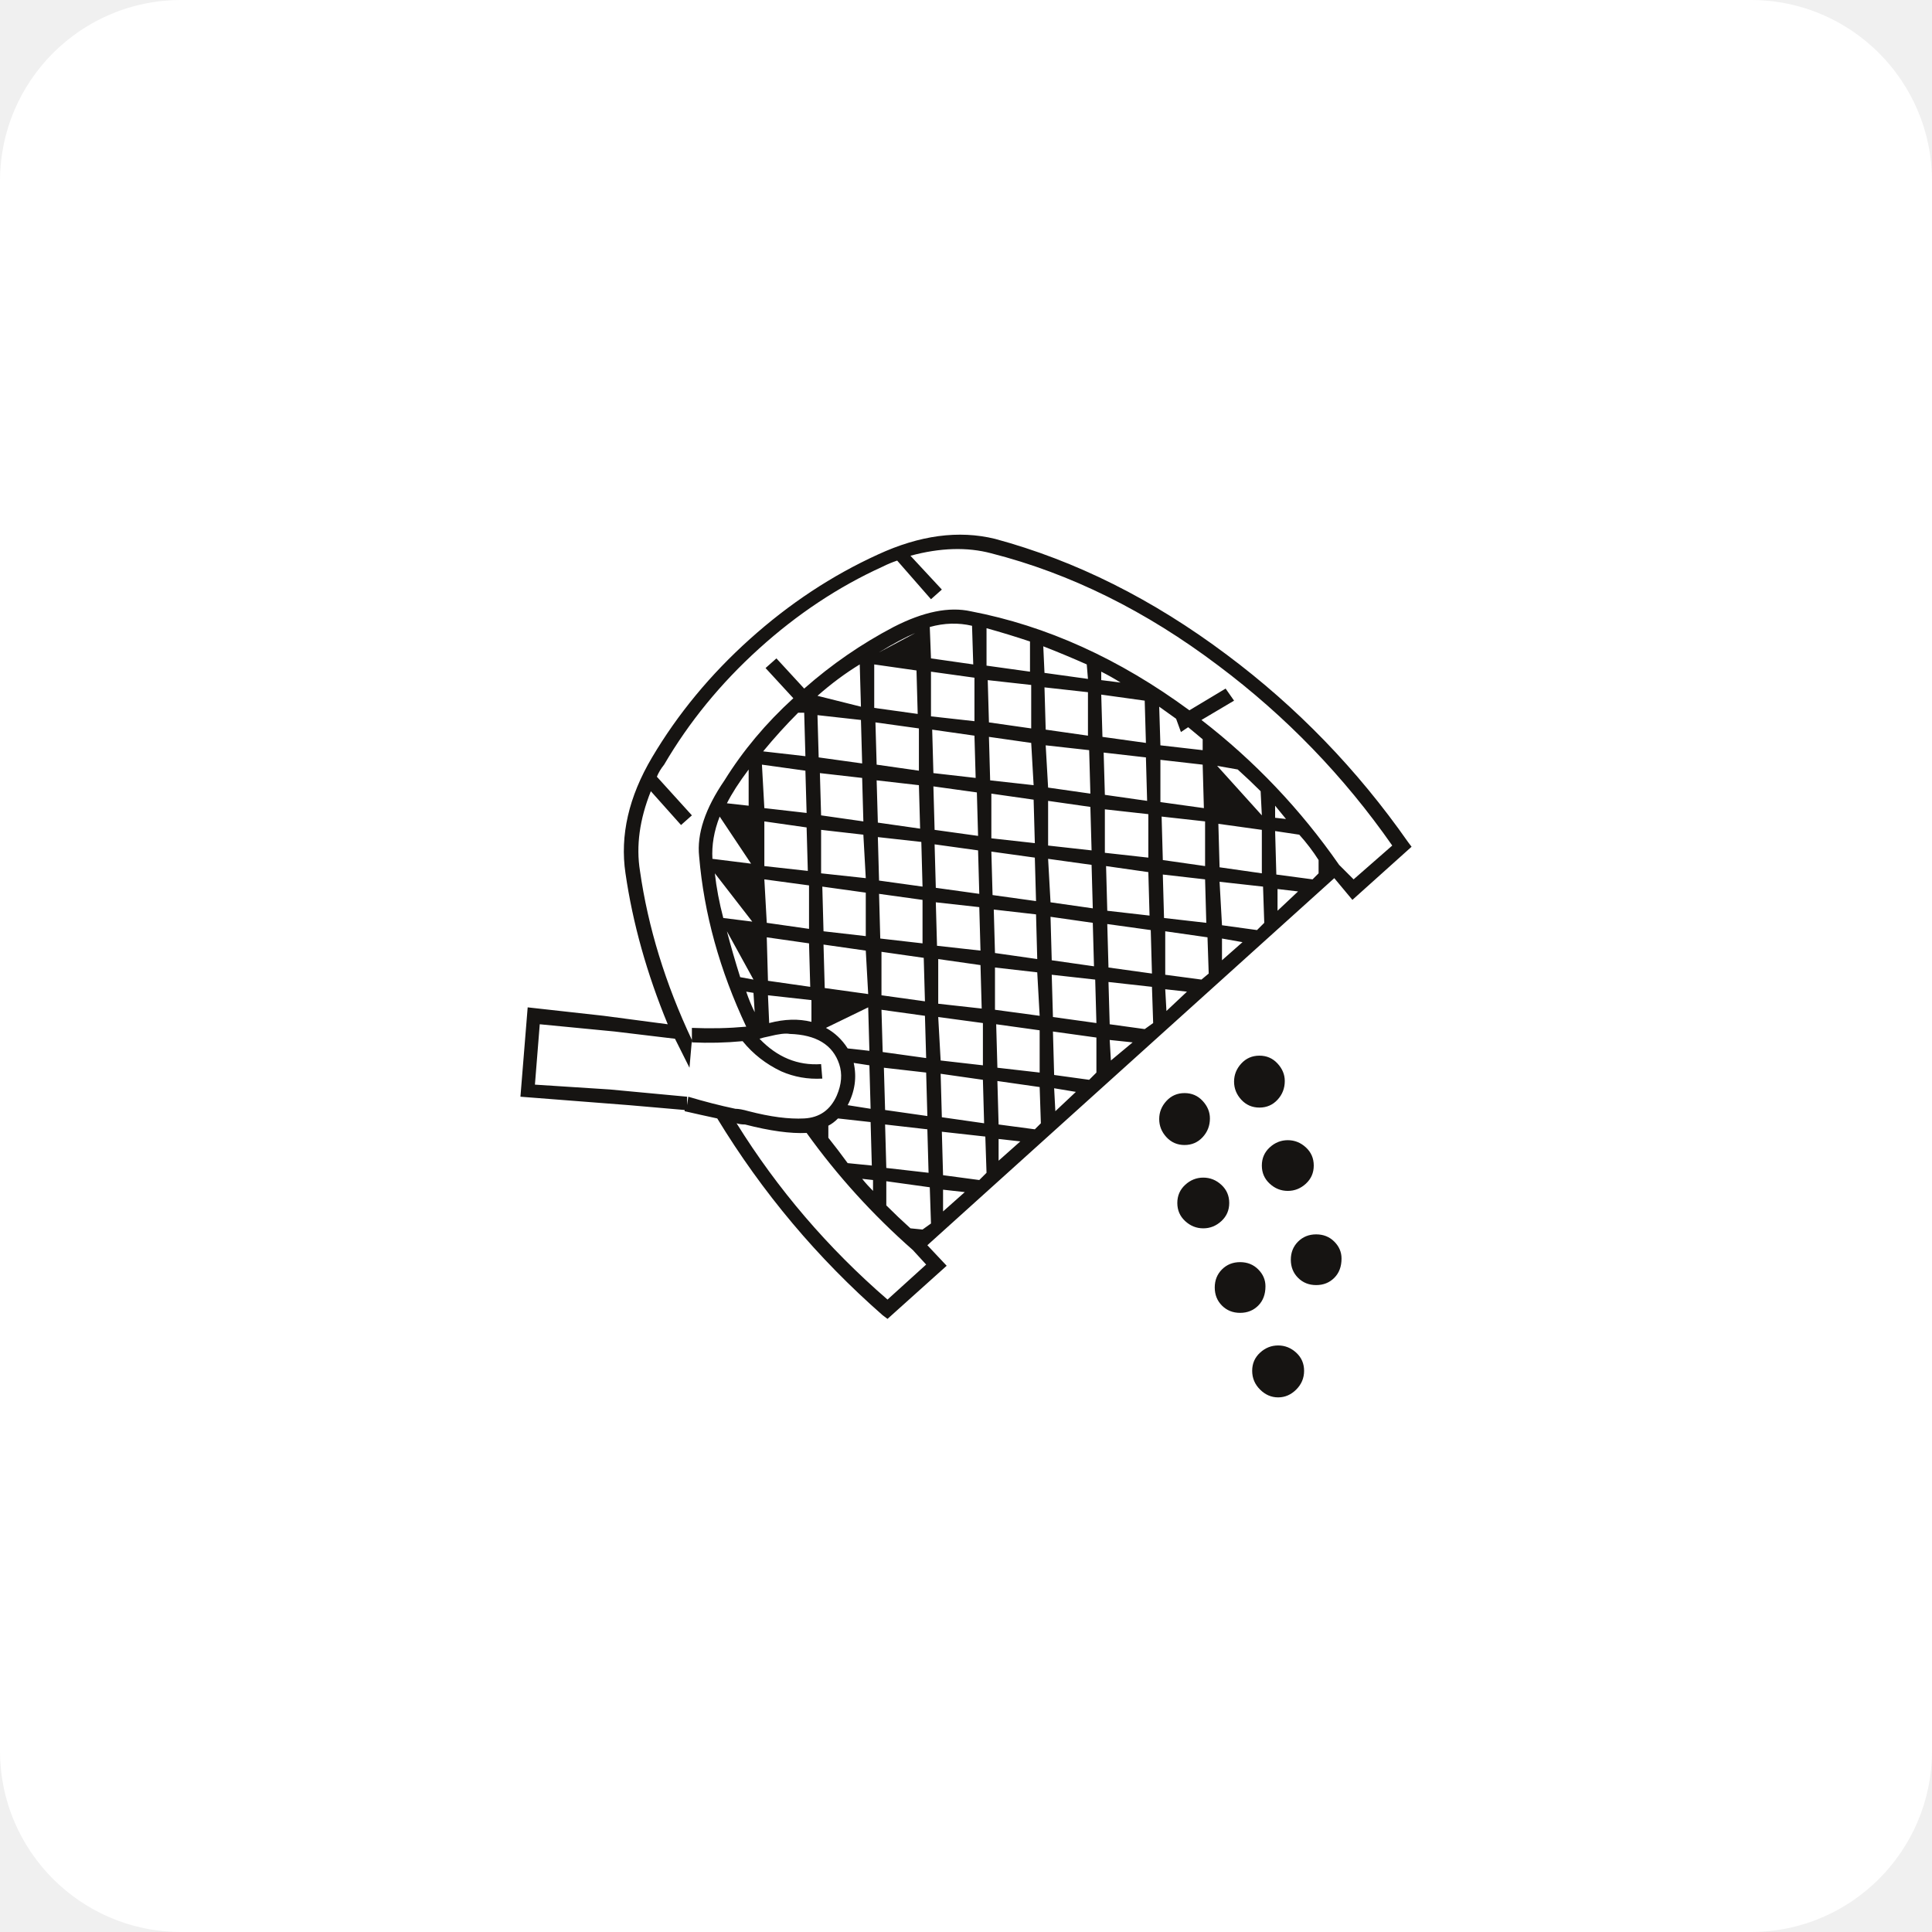
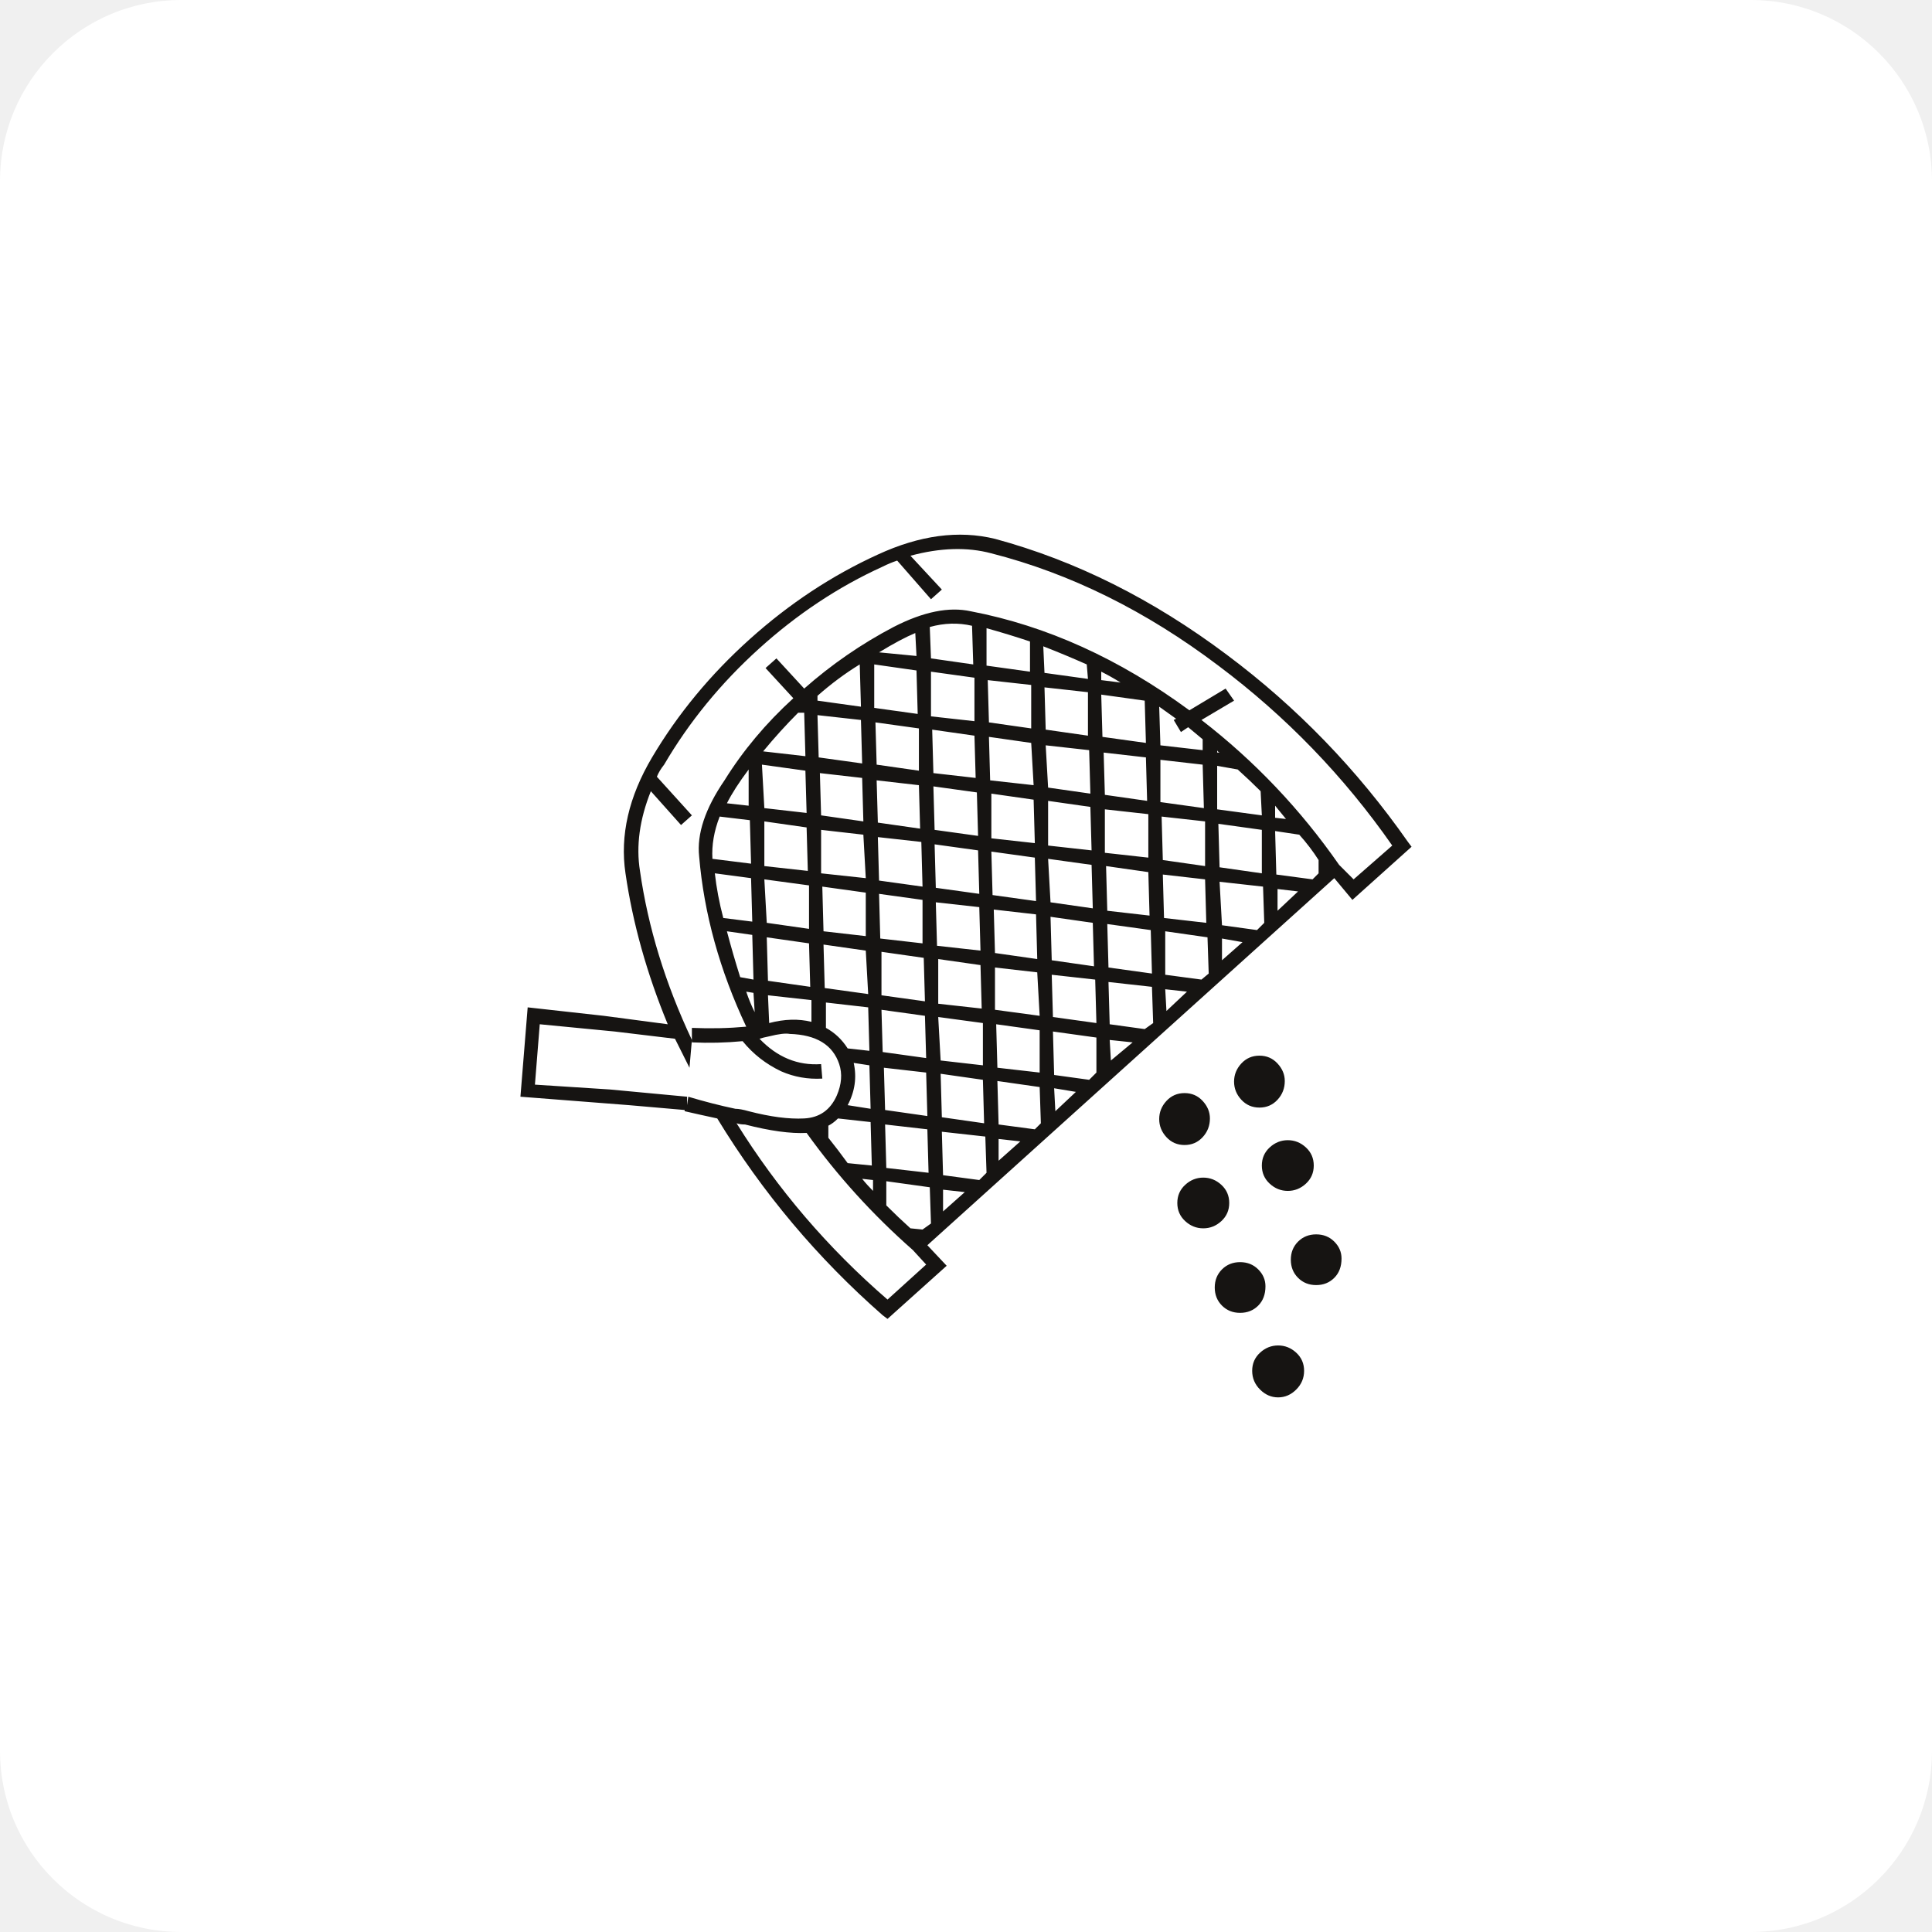
<svg xmlns="http://www.w3.org/2000/svg" width="64" height="64" viewBox="0 0 64 64" role="img" aria-label="U+1EB95">
  <rect width="64" height="64" rx="6" fill="#ffffff" />
  <g fill="#161412">
-     <path transform="translate(16.00 46.97) scale(0.04 -0.04)" d="M153 326Q127 389 118 451Q111 498 140 547Q172 601 221.0 645.0Q270 689 327 715Q379 739 424 728Q524 701 616 632Q703 567 766 477L769 473L720 429L705 447L368 143L384 126L335 82L331 85Q250 156 194 248Q180 251 167 254V255L121 259L31 266L37 340L100 333ZM173 323Q196 322 218 324Q185 394 179 465Q176 493 200 528Q223 565 257 596L234 621L243 629L266 604Q300 634 340 655Q377 674 404 668Q498 650 585 586L615 604L622 594L595 578Q661 527 709 458L721 446L753 474Q693 560 609 623Q519 691 421 716Q391 724 354 714L380 686L371 678Q371 678 371 678L343 710Q337 708 331 705Q276 680 228.5 637.0Q181 594 150 541Q146 536 144 531L173 499L164 491L139 519Q125 484 130 453Q140 383 173 313L171 290Q165 302 159 314L109 320L47 326L43 276L105 272L169 266V259L170 266Q190 260 209 256Q213 256 220 254Q247 247 266.0 248.0Q285 249 293 267Q299 281 295 293Q287 317 254 318Q249 319 237 316Q232 315 229 314Q251 291 280 293L281 281Q263 280 247 287Q228 296 215 312Q194 310 173 311ZM210 244Q261 162 335 98L367 127L356 139Q306 183 268 236Q248 235 217 243Q213 243 210 244ZM602 248Q602 239 596.0 232.5Q590 226 581.0 226.0Q572 226 566.0 232.5Q560 239 560.0 247.5Q560 256 566.0 262.5Q572 269 581.0 269.0Q590 269 596.0 262.5Q602 256 602 248ZM648 109Q648 99 642.0 93.0Q636 87 627.0 87.0Q618 87 612.0 93.0Q606 99 606.0 108.0Q606 117 612.0 123.0Q618 129 627.0 129.0Q636 129 642.0 123.0Q648 117 648 109ZM664 279Q664 270 658.0 263.5Q652 257 643.0 257.0Q634 257 628.0 263.5Q622 270 622.0 278.5Q622 287 628.0 293.5Q634 300 643.0 300.0Q652 300 658.0 293.5Q664 287 664 279ZM688 209Q688 200 681.5 194.0Q675 188 666.5 188.0Q658 188 651.5 194.0Q645 200 645.0 209.0Q645 218 651.5 224.0Q658 230 666.5 230.0Q675 230 681.5 224.0Q688 218 688 209ZM711 132Q711 122 705.0 116.0Q699 110 690.0 110.0Q681 110 675.0 116.0Q669 122 669.0 131.0Q669 140 675.0 146.0Q681 152 690.0 152.0Q699 152 705.0 146.0Q711 140 711 132ZM618 178Q618 169 611.5 163.0Q605 157 596.5 157.0Q588 157 581.5 163.0Q575 169 575.0 178.0Q575 187 581.5 193.0Q588 199 596.5 199.0Q605 199 611.5 193.0Q618 187 618 178ZM680 39Q680 30 673.5 23.5Q667 17 658.5 17.0Q650 17 643.5 23.5Q637 30 637.0 39.0Q637 48 643.5 54.0Q650 60 658.5 60.0Q667 60 673.5 54.0Q680 48 680 39ZM461 333 459 369 424 373V338ZM548 594 512 599 513 564 549 559ZM553 404 517 409 518 373 554 368ZM457 464 421 469 422 433 458 428ZM421 517V480L457 476L456 512ZM458 417 423 421 424 385 459 380ZM330 338 331 303 367 298 366 333ZM377 332 379 296 414 292V327ZM551 500 515 504V468L551 464ZM551 452 516 457 517 420 552 416ZM610 456 645 451V487L609 492ZM549 547 514 551 515 516 550 511ZM454 571V607L418 611L419 576ZM564 414 599 410 598 446 563 450ZM503 506 468 511V474L504 470ZM501 565V601L465 605L466 570ZM373 523 374 487 410 482 409 518ZM419 564 420 528 456 524 454 559ZM563 462 598 457V494L562 498ZM325 576 326 541 361 536V571ZM413 339 412 375 377 380V343ZM374 475 375 439 411 434 410 470ZM504 458 468 463 470 427 505 422ZM368 239 333 243 334 207 369 203ZM328 445 364 440 363 477 327 481ZM326 528 327 493 362 488 361 524ZM280 499 315 494 314 530 279 534ZM364 393V429L328 434L329 397ZM507 363 471 367 472 332 508 327ZM280 451 317 447 315 483 280 487ZM426 290 461 286V321L425 326ZM359 619 324 624V588L360 583ZM319 351 317 387 282 392 283 356ZM277 582 278 547 314 542 313 578ZM372 570 373 534 408 530 407 565ZM407 577V613L371 618V581ZM233 457 269 453 268 489 233 494ZM332 290 333 255 368 250 367 286ZM412 387 411 423 375 427 376 391ZM561 510 597 505 596 541 561 545ZM236 362 271 357 270 393 235 398ZM235 410 270 405V441L233 446ZM466 557 468 522 503 517 502 553ZM379 285 380 249 415 244 414 280ZM505 410 470 415 471 379 506 374ZM233 505 268 501 267 536 231 541ZM366 345 365 381 330 386V350ZM282 403 317 399V435L281 440ZM462 244 461 274 426 279 427 243 457 239ZM554 357 518 361 519 326 548 322 555 327ZM565 367 595 363 601 368 600 398 565 403ZM612 408 641 404 647 410 646 440 610 444ZM508 286V315L472 320L473 284L502 280ZM417 203 416 233 380 237 381 201 411 197ZM644 519Q635 528 625 537L608 540L645 499ZM284 323Q295 317 302 306L320 304L319 340ZM692 462Q685 473 676 483L656 486L657 450L687 446L692 451ZM334 176Q344 166 354 157L364 156L371 161L370 191L334 196ZM286 232Q294 222 302 211L322 209L321 245L294 248Q290 244 286 242ZM405 656Q388 660 370 655L371 629L406 624ZM196 498Q189 480 190 463L222 459ZM453 643Q435 649 417 654V623L453 618ZM192 451Q194 433 199 414L223 411ZM312 624Q294 613 277 598L313 589ZM261 584Q246 569 232 552L267 548L266 584ZM574 579Q567 584 560 589L561 557L596 553V562Q590 567 584 572L578 568ZM237 327Q256 332 272 328V346L236 350ZM500 624Q482 632 464 639L465 617L501 612ZM202 403Q207 384 213 365L224 363ZM307 294Q311 276 302 259L321 256L320 292ZM358 650Q346 645 328 634ZM220 537Q208 521 202 509L220 507ZM612 379 629 394 612 397ZM675 436 658 438V420ZM538 311 519 313 520 296ZM491 270 473 273 474 254ZM566 337 583 353 565 355ZM445 229 427 231V213ZM399 187 381 189V171ZM528 609Q520 614 512 618V611ZM218 353Q221 344 225 336L224 352ZM665 496Q661 501 656 507V497ZM314 198Q318 193 323 188V197Z" />
+     <path transform="translate(16.00 46.97) scale(0.04 -0.04)" d="M153 326Q127 389 118 451Q111 498 140 547Q172 601 221.0 645.0Q270 689 327 715Q379 739 424 728Q524 701 616 632Q703 567 766 477L769 473L720 429L705 447L368 143L384 126L335 82L331 85Q250 156 194 248Q180 251 167 254V255L121 259L31 266L37 340L100 333ZM173 323Q196 322 218 324Q185 394 179 465Q176 493 200 528Q223 565 257 596L234 621L243 629L266 604Q300 634 340 655Q377 674 404 668Q498 650 585 586L615 604L622 594L595 578Q661 527 709 458L721 446L753 474Q693 560 609 623Q519 691 421 716Q391 724 354 714L380 686L371 678Q371 678 371 678L343 710Q337 708 331 705Q276 680 228.5 637.0Q181 594 150 541Q146 536 144 531L173 499L164 491L139 519Q125 484 130 453Q140 383 173 313L171 290Q165 302 159 314L109 320L47 326L43 276L105 272L169 266V259L170 266Q190 260 209 256Q213 256 220 254Q247 247 266.0 248.0Q285 249 293 267Q299 281 295 293Q287 317 254 318Q249 319 237 316Q232 315 229 314Q251 291 280 293L281 281Q263 280 247 287Q228 296 215 312Q194 310 173 311ZM210 244Q261 162 335 98L367 127L356 139Q306 183 268 236Q248 235 217 243Q213 243 210 244ZM602 248Q602 239 596.0 232.5Q590 226 581.0 226.0Q572 226 566.0 232.5Q560 239 560.0 247.5Q560 256 566.0 262.5Q572 269 581.0 269.0Q590 269 596.0 262.5Q602 256 602 248ZM648 109Q648 99 642.0 93.0Q636 87 627.0 87.0Q618 87 612.0 93.0Q606 99 606.0 108.0Q606 117 612.0 123.0Q618 129 627.0 129.0Q636 129 642.0 123.0Q648 117 648 109ZM664 279Q664 270 658.0 263.5Q652 257 643.0 257.0Q634 257 628.0 263.5Q622 270 622.0 278.5Q622 287 628.0 293.5Q634 300 643.0 300.0Q652 300 658.0 293.5Q664 287 664 279ZM688 209Q688 200 681.5 194.0Q675 188 666.5 188.0Q658 188 651.5 194.0Q645 200 645.0 209.0Q645 218 651.5 224.0Q658 230 666.5 230.0Q675 230 681.5 224.0Q688 218 688 209ZM711 132Q711 122 705.0 116.0Q699 110 690.0 110.0Q681 110 675.0 116.0Q669 122 669.0 131.0Q669 140 675.0 146.0Q681 152 690.0 152.0Q699 152 705.0 146.0Q711 140 711 132ZM618 178Q618 169 611.5 163.0Q605 157 596.5 157.0Q588 157 581.5 163.0Q575 169 575.0 178.0Q575 187 581.5 193.0Q588 199 596.5 199.0Q605 199 611.5 193.0Q618 187 618 178ZM680 39Q680 30 673.5 23.5Q667 17 658.5 17.0Q650 17 643.5 23.5Q637 30 637.0 39.0Q637 48 643.5 54.0Q650 60 658.5 60.0Q667 60 673.5 54.0Q680 48 680 39ZM461 333 459 369 424 373V338ZM548 594 512 599 513 564 549 559ZM553 404 517 409 518 373 554 368ZM457 464 421 469 422 433 458 428ZM421 517V480L457 476L456 512ZM458 417 423 421 424 385 459 380ZM330 338 331 303 367 298 366 333ZM377 332 379 296 414 292V327ZM551 500 515 504V468L551 464ZM551 452 516 457 517 420 552 416ZM610 456 645 451V487L609 492ZM549 547 514 551 515 516 550 511ZM454 571V607L418 611L419 576ZM564 414 599 410 598 446 563 450ZM503 506 468 511V474L504 470ZM501 565V601L465 605L466 570ZM373 523 374 487 410 482 409 518ZM419 564 420 528 456 524 454 559ZM563 462 598 457V494L562 498ZM325 576 326 541 361 536V571ZM413 339 412 375 377 380V343ZM374 475 375 439 411 434 410 470ZM504 458 468 463 470 427 505 422ZM368 239 333 243 334 207 369 203ZM328 445 364 440 363 477 327 481ZM326 528 327 493 362 488 361 524ZM280 499 315 494 314 530 279 534ZM364 393V429L328 434L329 397ZM507 363 471 367 472 332 508 327ZM280 451 317 447 315 483 280 487ZM426 290 461 286V321L425 326ZM359 619 324 624V588L360 583ZM319 351 317 387 282 392 283 356ZM277 582 278 547 314 542 313 578ZM372 570 373 534 408 530 407 565ZM407 577V613L371 618V581ZM233 457 269 453 268 489 233 494ZM332 290 333 255 368 250 367 286ZM412 387 411 423 375 427 376 391ZM561 510 597 505 596 541 561 545ZM236 362 271 357 270 393 235 398ZM235 410 270 405V441L233 446ZM466 557 468 522 503 517 502 553ZM379 285 380 249 415 244 414 280ZM505 410 470 415 471 379 506 374ZM233 505 268 501 267 536 231 541ZM366 345 365 381 330 386V350ZM282 403 317 399V435L281 440ZM462 244 461 274 426 279 427 243 457 239ZM554 357 518 361 519 326 548 322 555 327ZM565 367 595 363 601 368 600 398 565 403ZM612 408 641 404 647 410 646 440 610 444ZM508 286V315L472 320L473 284L502 280ZM417 203 416 233 380 237 381 201 411 197ZM644 519Q635 528 625 537L608 540V504L645 499ZM284 323Q295 317 302 306L320 304L319 340L284 344ZM692 462Q685 473 676 483L656 486L657 450L687 446L692 451ZM334 176Q344 166 354 157L364 156L371 161L370 191L334 196ZM286 232Q294 222 302 211L322 209L321 245L294 248Q290 244 286 242ZM405 656Q388 660 370 655L371 629L406 624ZM196 498Q189 480 190 463L222 459L221 495ZM453 643Q435 649 417 654V623L453 618ZM192 451Q194 433 199 414L223 411L222 447ZM312 624Q294 613 277 598V594L313 589ZM261 584Q246 569 232 552L267 548L266 584ZM574 579Q567 584 560 589L561 557L596 553V562Q590 567 584 572L578 568L572 578ZM237 327Q256 332 272 328V346L236 350ZM500 624Q482 632 464 639L465 617L501 612ZM202 403Q207 384 213 365L224 363L223 400ZM307 294Q311 276 302 259L321 256L320 292ZM358 650Q346 645 328 634L359 631ZM220 537Q208 521 202 509L220 507ZM612 379 629 394 612 397ZM675 436 658 438V420ZM538 311 519 313 520 296ZM491 270 473 273 474 254ZM566 337 583 353 565 355ZM445 229 427 231V213ZM399 187 381 189V171ZM528 609Q520 614 512 618V611ZM218 353Q221 344 225 336L224 352ZM665 496Q661 501 656 507V497ZM314 198Q318 193 323 188V197ZM610 551Q608 552 608 553V551Z" />
  </g>
</svg>
